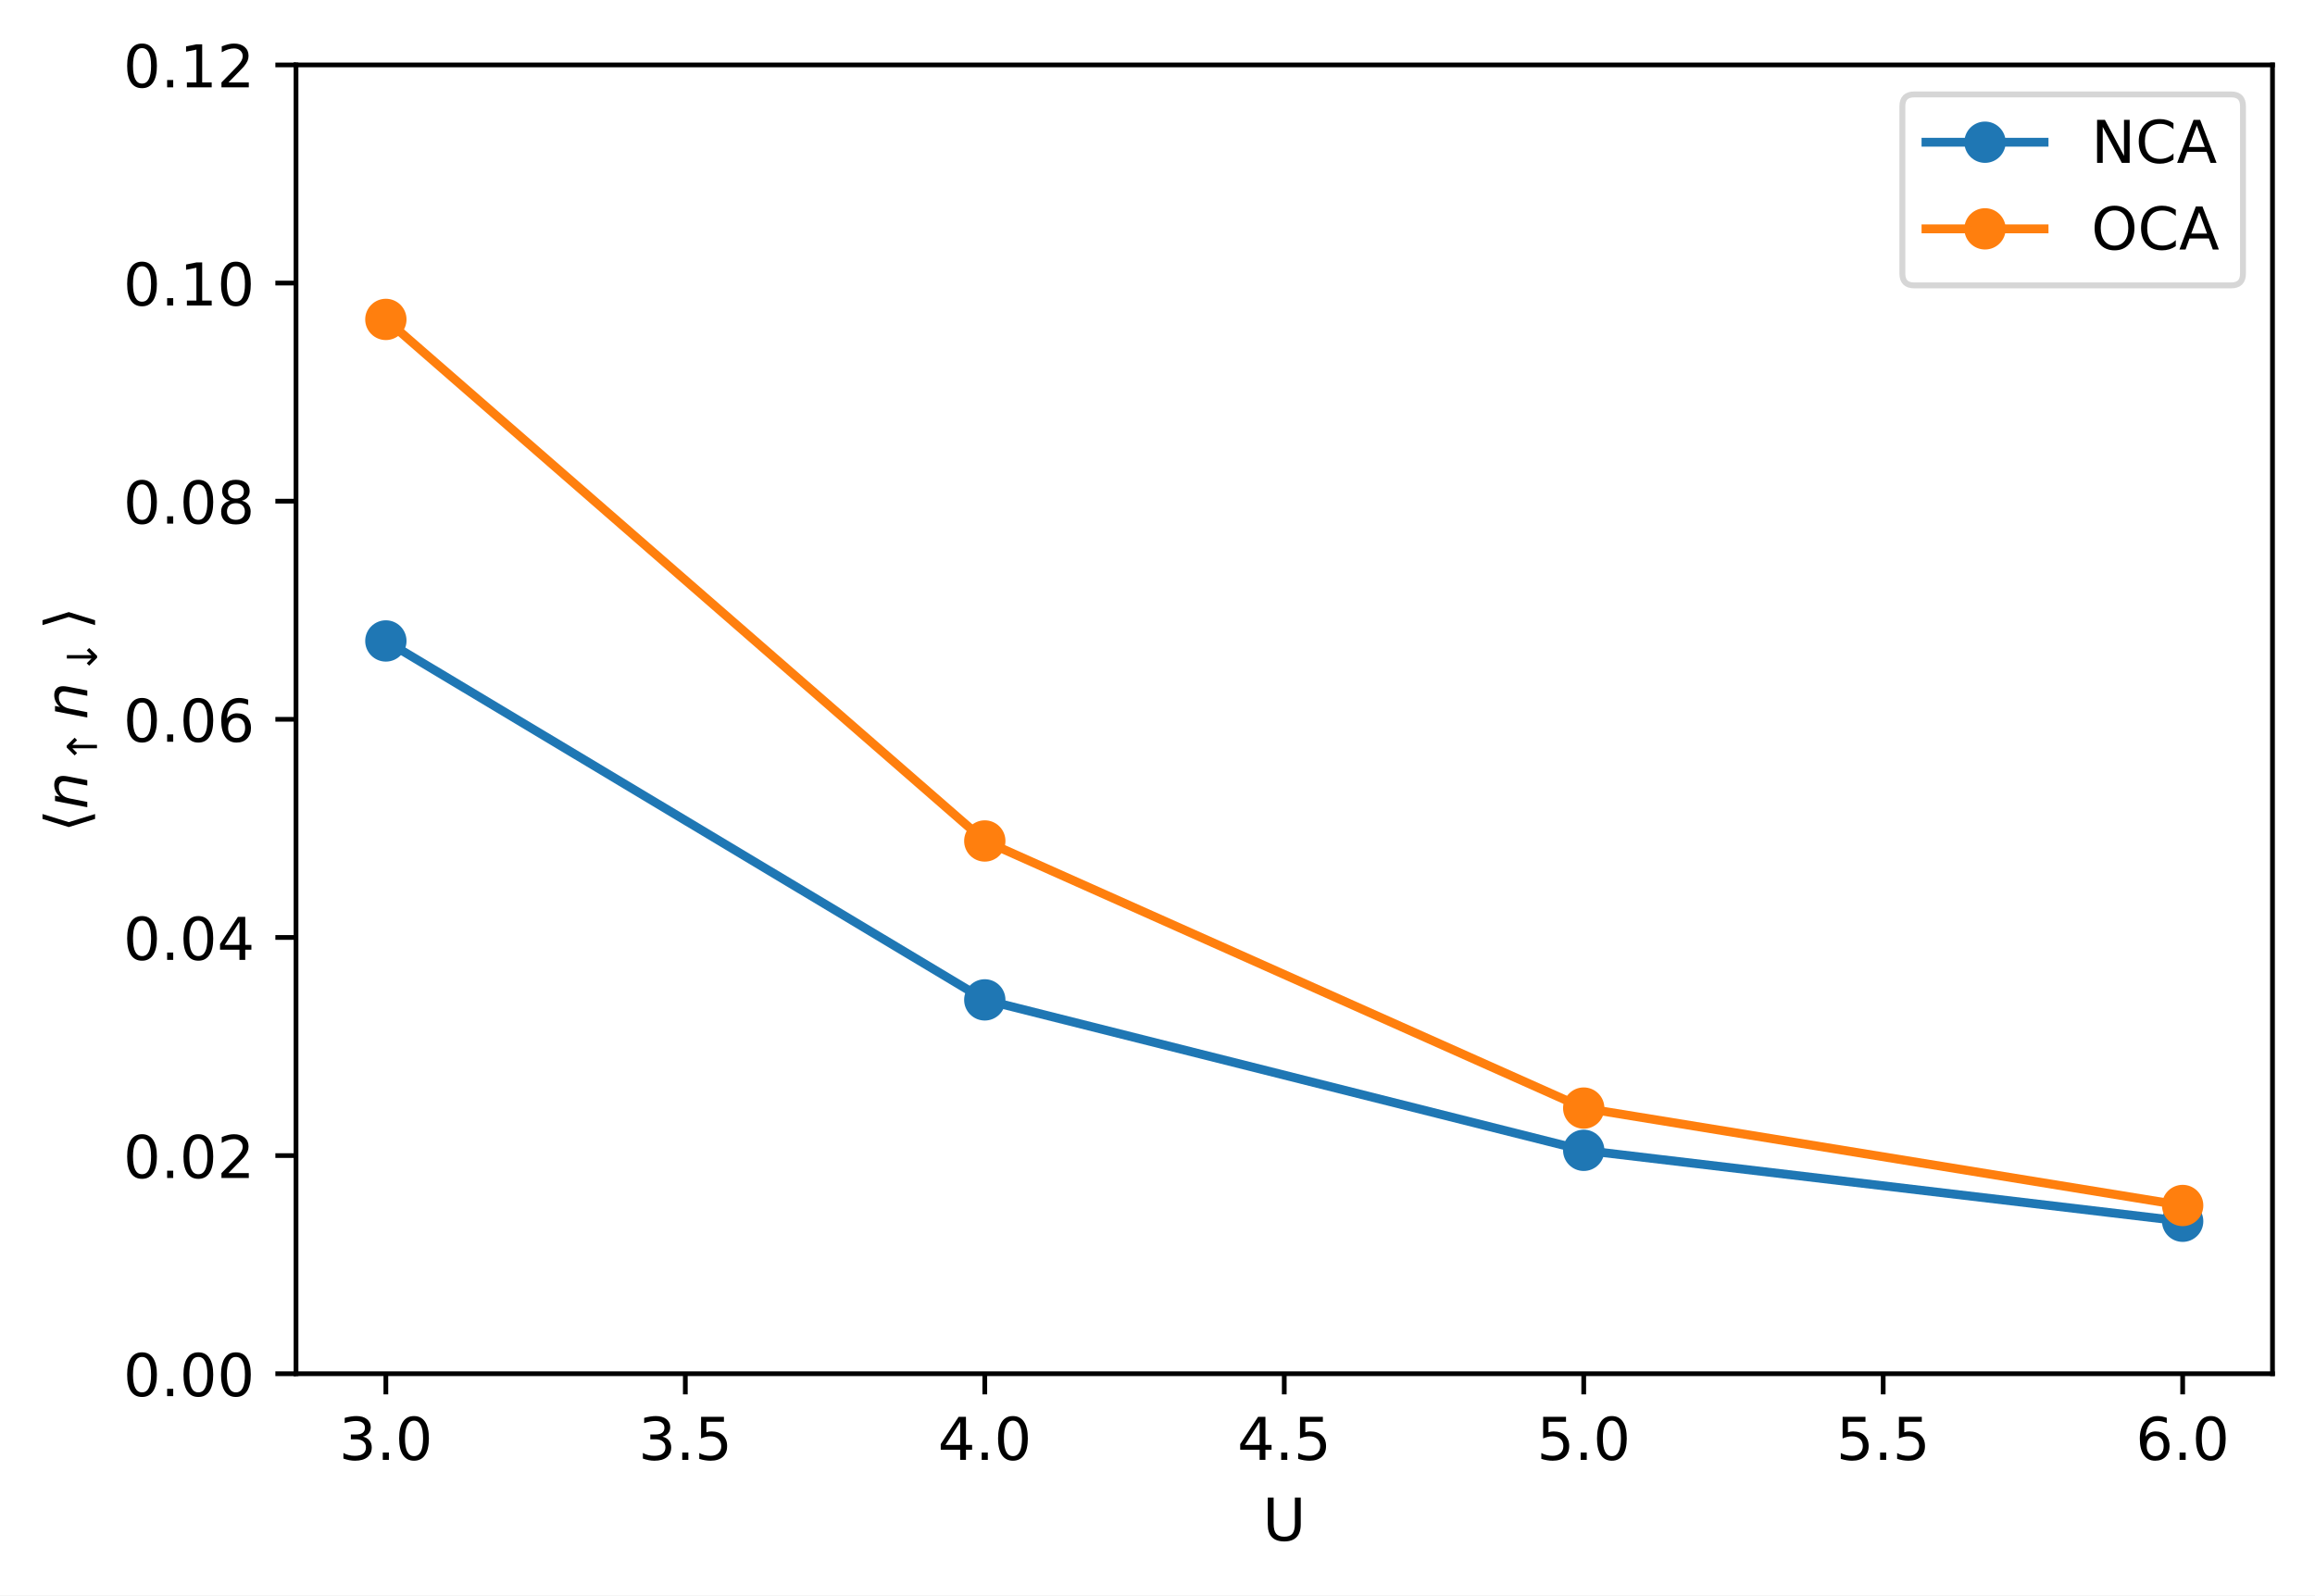
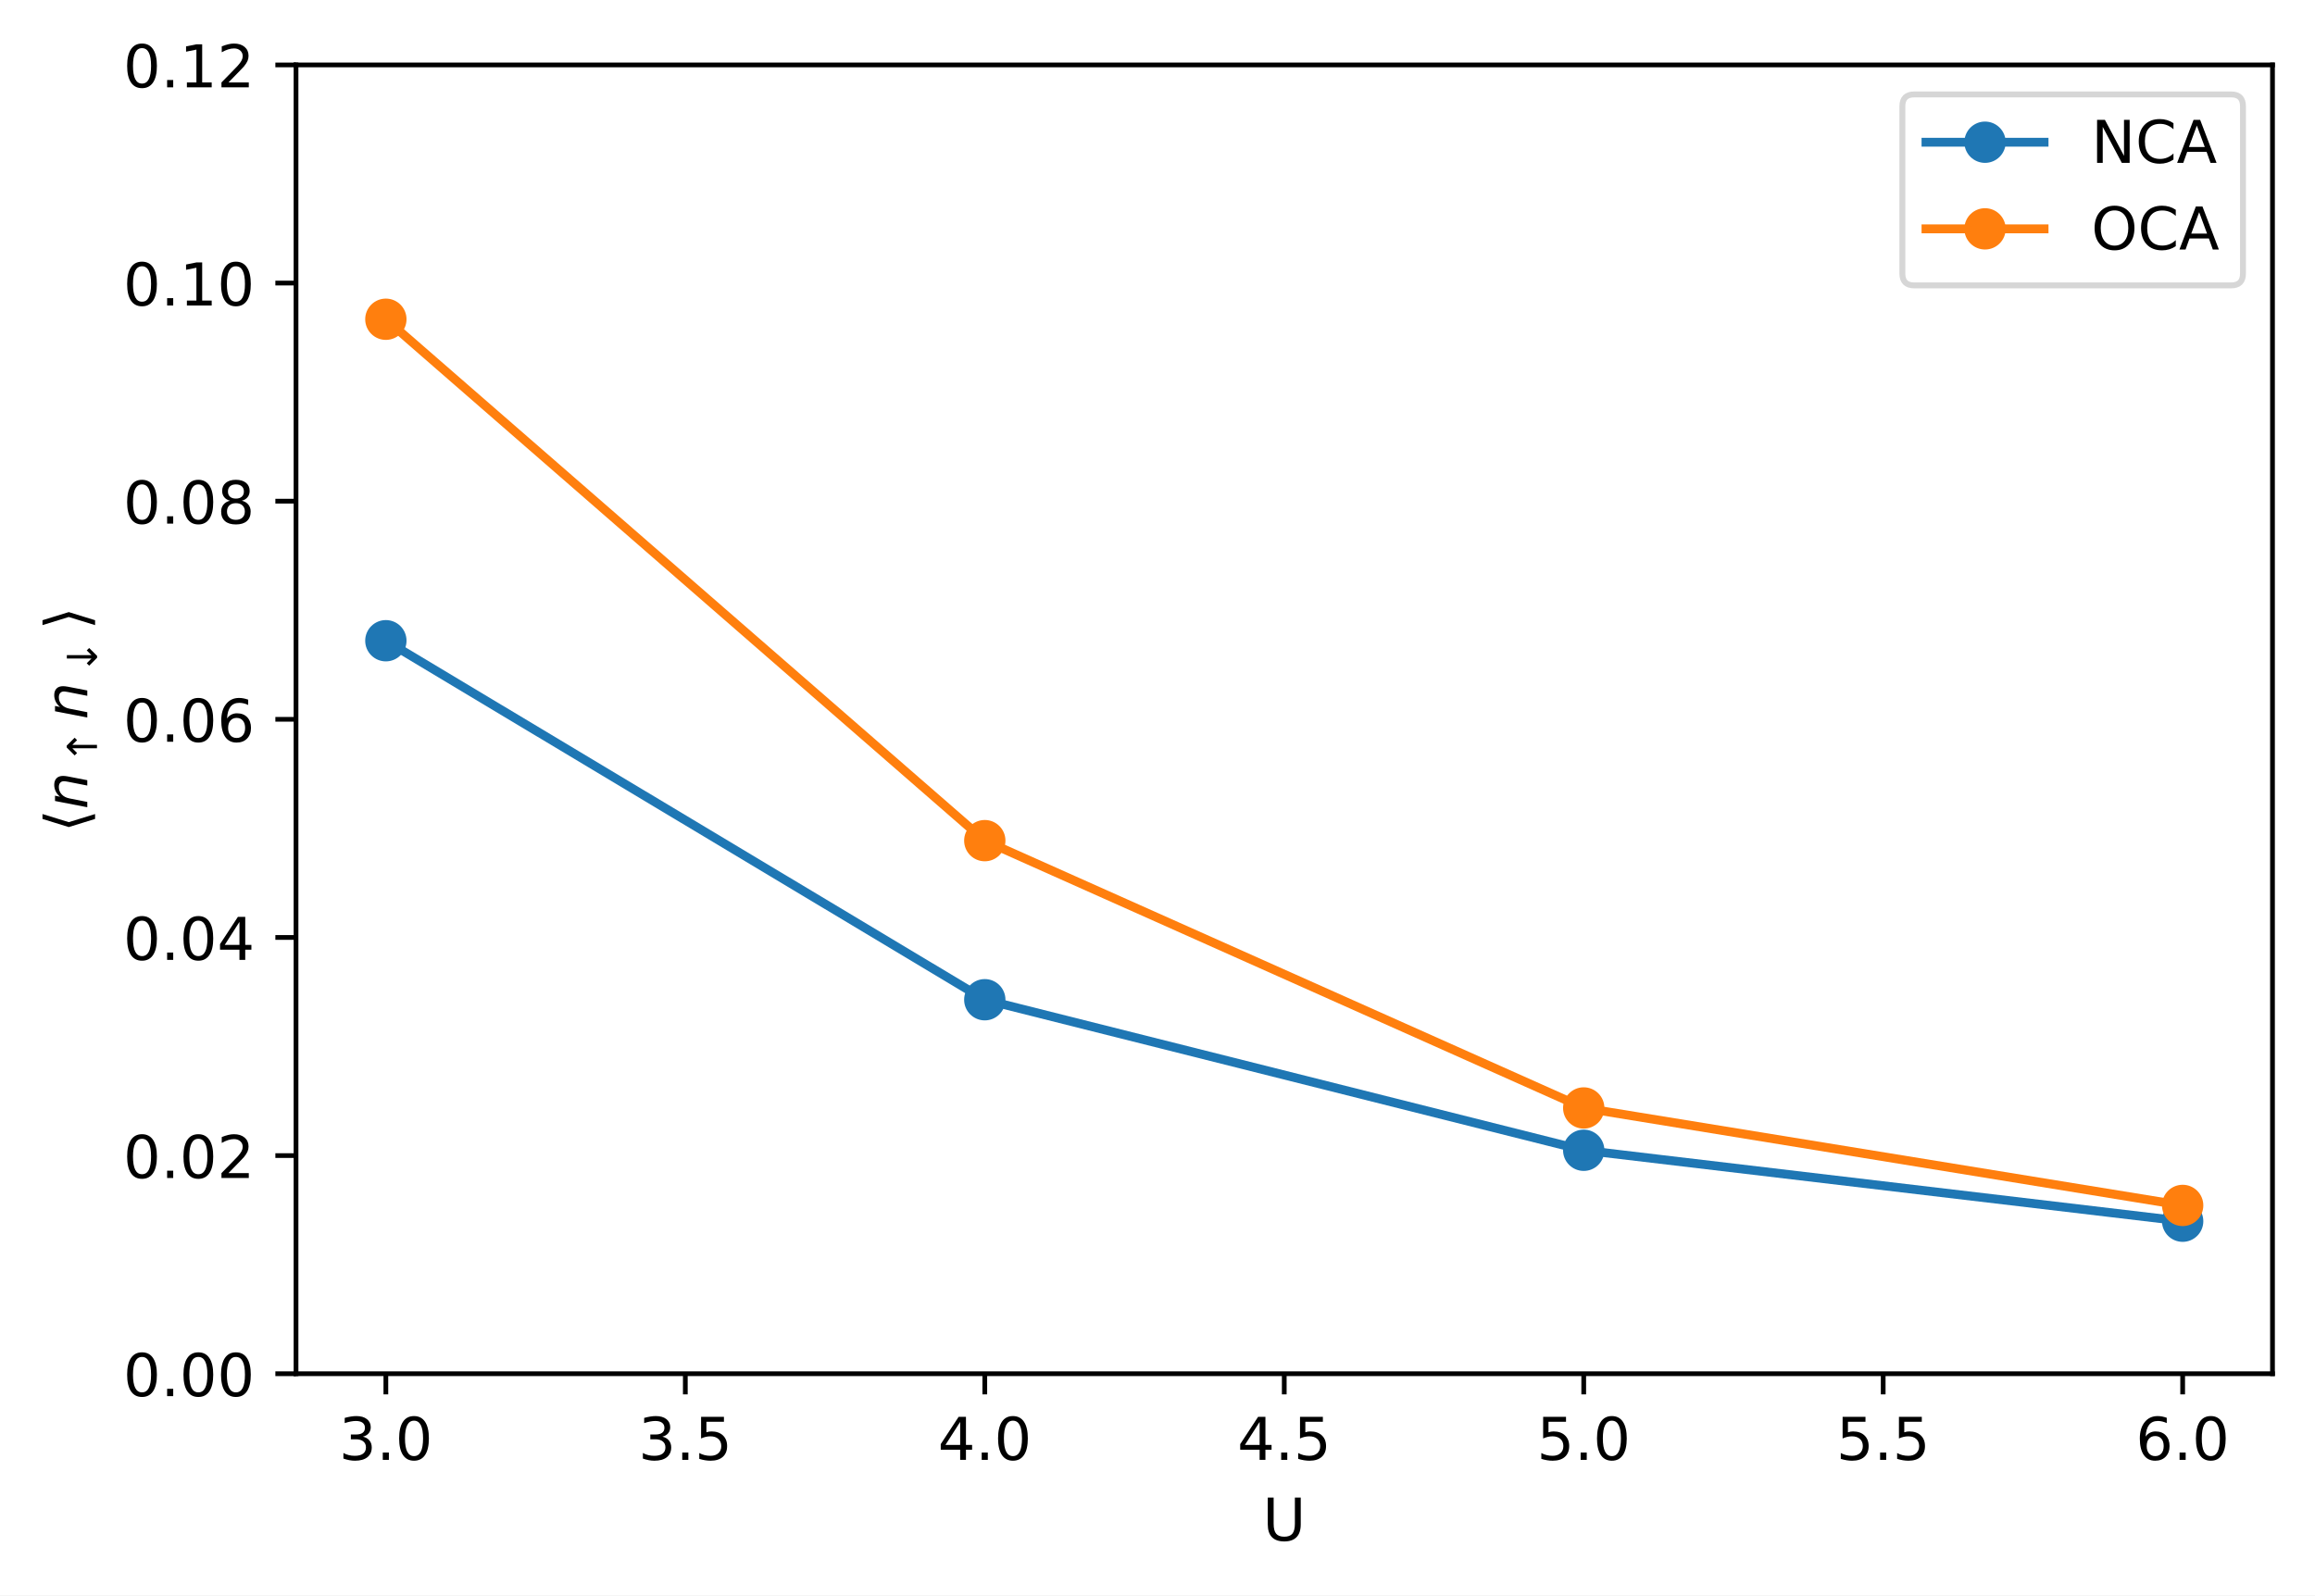
<svg xmlns="http://www.w3.org/2000/svg" xmlns:xlink="http://www.w3.org/1999/xlink" width="392.144pt" height="270.315pt" viewBox="0 0 392.144 270.315" version="1.1">
  <defs>
    <style type="text/css">*{stroke-linejoin: round; stroke-linecap: butt}</style>
  </defs>
  <g id="figure_1">
    <g id="patch_1">
      <path d="M 0 270.315  L 392.144 270.315  L 392.144 0  L 0 0  z " style="fill: #ffffff" />
    </g>
    <g id="axes_1">
      <g id="patch_2">
        <path d="M 50.144 232.759  L 384.944 232.759  L 384.944 10.999  L 50.144 10.999  z " style="fill: #ffffff" />
      </g>
      <g id="matplotlib.axis_1">
        <g id="xtick_1">
          <g id="line2d_1">
            <defs>
-               <path id="m802c9edb3d" d="M 0 0  L 0 3.5  " style="stroke: #000000; stroke-width: 0.8" />
-             </defs>
-             <g>
-               <use xlink:href="#m802c9edb3d" x="65.362" y="232.759" style="stroke: #000000; stroke-width: 0.8" />
+               <path id="m0ae6c198d5" d="M 0 0  L 0 3.5  " style="stroke: #000000; stroke-width: 0.8" />
+             </defs>
+             <g>
+               <use xlink:href="#m0ae6c198d5" x="65.362" y="232.759" style="stroke: #000000; stroke-width: 0.8" />
            </g>
          </g>
          <g id="text_1">
            <g transform="translate(57.41037 247.3577) scale(0.1 -0.1)">
              <defs>
                <path id="DejaVuSans-33" d="M 2597 2516  Q 3050 2419 3304 2112  Q 3559 1806 3559 1356  Q 3559 666 3084 287  Q 2609 -91 1734 -91  Q 1441 -91 1130 -33  Q 819 25 488 141  L 488 750  Q 750 597 1062 519  Q 1375 441 1716 441  Q 2309 441 2620 675  Q 2931 909 2931 1356  Q 2931 1769 2642 2001  Q 2353 2234 1838 2234  L 1294 2234  L 1294 2753  L 1863 2753  Q 2328 2753 2575 2939  Q 2822 3125 2822 3475  Q 2822 3834 2567 4026  Q 2313 4219 1838 4219  Q 1578 4219 1281 4162  Q 984 4106 628 3988  L 628 4550  Q 988 4650 1302 4700  Q 1616 4750 1894 4750  Q 2613 4750 3031 4423  Q 3450 4097 3450 3541  Q 3450 3153 3228 2886  Q 3006 2619 2597 2516  z " transform="scale(0.015625)" />
                <path id="DejaVuSans-2e" d="M 684 794  L 1344 794  L 1344 0  L 684 0  L 684 794  z " transform="scale(0.015625)" />
                <path id="DejaVuSans-30" d="M 2034 4250  Q 1547 4250 1301 3770  Q 1056 3291 1056 2328  Q 1056 1369 1301 889  Q 1547 409 2034 409  Q 2525 409 2770 889  Q 3016 1369 3016 2328  Q 3016 3291 2770 3770  Q 2525 4250 2034 4250  z M 2034 4750  Q 2819 4750 3233 4129  Q 3647 3509 3647 2328  Q 3647 1150 3233 529  Q 2819 -91 2034 -91  Q 1250 -91 836 529  Q 422 1150 422 2328  Q 422 3509 836 4129  Q 1250 4750 2034 4750  z " transform="scale(0.015625)" />
              </defs>
              <use xlink:href="#DejaVuSans-33" />
              <use xlink:href="#DejaVuSans-2e" transform="translate(63.62305 0)" />
              <use xlink:href="#DejaVuSans-30" transform="translate(95.41016 0)" />
            </g>
          </g>
        </g>
        <g id="xtick_2">
          <g id="line2d_2">
            <g>
-               <use xlink:href="#m802c9edb3d" x="116.089" y="232.759" style="stroke: #000000; stroke-width: 0.8" />
+               <use xlink:href="#m0ae6c198d5" x="116.089" y="232.759" style="stroke: #000000; stroke-width: 0.8" />
            </g>
          </g>
          <g id="text_2">
            <g transform="translate(108.1376 247.3577) scale(0.1 -0.1)">
              <defs>
                <path id="DejaVuSans-35" d="M 691 4666  L 3169 4666  L 3169 4134  L 1269 4134  L 1269 2991  Q 1406 3038 1543 3061  Q 1681 3084 1819 3084  Q 2600 3084 3056 2656  Q 3513 2228 3513 1497  Q 3513 744 3044 326  Q 2575 -91 1722 -91  Q 1428 -91 1123 -41  Q 819 9 494 109  L 494 744  Q 775 591 1075 516  Q 1375 441 1709 441  Q 2250 441 2565 725  Q 2881 1009 2881 1497  Q 2881 1984 2565 2268  Q 2250 2553 1709 2553  Q 1456 2553 1204 2497  Q 953 2441 691 2322  L 691 4666  z " transform="scale(0.015625)" />
              </defs>
              <use xlink:href="#DejaVuSans-33" />
              <use xlink:href="#DejaVuSans-2e" transform="translate(63.62305 0)" />
              <use xlink:href="#DejaVuSans-35" transform="translate(95.41016 0)" />
            </g>
          </g>
        </g>
        <g id="xtick_3">
          <g id="line2d_3">
            <g>
-               <use xlink:href="#m802c9edb3d" x="166.816" y="232.759" style="stroke: #000000; stroke-width: 0.8" />
+               <use xlink:href="#m0ae6c198d5" x="166.816" y="232.759" style="stroke: #000000; stroke-width: 0.8" />
            </g>
          </g>
          <g id="text_3">
            <g transform="translate(158.8649 247.3577) scale(0.1 -0.1)">
              <defs>
                <path id="DejaVuSans-34" d="M 2419 4116  L 825 1625  L 2419 1625  L 2419 4116  z M 2253 4666  L 3047 4666  L 3047 1625  L 3713 1625  L 3713 1100  L 3047 1100  L 3047 0  L 2419 0  L 2419 1100  L 313 1100  L 313 1709  L 2253 4666  z " transform="scale(0.015625)" />
              </defs>
              <use xlink:href="#DejaVuSans-34" />
              <use xlink:href="#DejaVuSans-2e" transform="translate(63.62305 0)" />
              <use xlink:href="#DejaVuSans-30" transform="translate(95.41016 0)" />
            </g>
          </g>
        </g>
        <g id="xtick_4">
          <g id="line2d_4">
            <g>
-               <use xlink:href="#m802c9edb3d" x="217.544" y="232.759" style="stroke: #000000; stroke-width: 0.8" />
+               <use xlink:href="#m0ae6c198d5" x="217.544" y="232.759" style="stroke: #000000; stroke-width: 0.8" />
            </g>
          </g>
          <g id="text_4">
            <g transform="translate(209.5922 247.3577) scale(0.1 -0.1)">
              <use xlink:href="#DejaVuSans-34" />
              <use xlink:href="#DejaVuSans-2e" transform="translate(63.62305 0)" />
              <use xlink:href="#DejaVuSans-35" transform="translate(95.41016 0)" />
            </g>
          </g>
        </g>
        <g id="xtick_5">
          <g id="line2d_5">
            <g>
-               <use xlink:href="#m802c9edb3d" x="268.271" y="232.759" style="stroke: #000000; stroke-width: 0.8" />
+               <use xlink:href="#m0ae6c198d5" x="268.271" y="232.759" style="stroke: #000000; stroke-width: 0.8" />
            </g>
          </g>
          <g id="text_5">
            <g transform="translate(260.3195 247.3577) scale(0.1 -0.1)">
              <use xlink:href="#DejaVuSans-35" />
              <use xlink:href="#DejaVuSans-2e" transform="translate(63.62305 0)" />
              <use xlink:href="#DejaVuSans-30" transform="translate(95.41016 0)" />
            </g>
          </g>
        </g>
        <g id="xtick_6">
          <g id="line2d_6">
            <g>
-               <use xlink:href="#m802c9edb3d" x="318.998" y="232.759" style="stroke: #000000; stroke-width: 0.8" />
+               <use xlink:href="#m0ae6c198d5" x="318.998" y="232.759" style="stroke: #000000; stroke-width: 0.8" />
            </g>
          </g>
          <g id="text_6">
            <g transform="translate(311.0467 247.3577) scale(0.1 -0.1)">
              <use xlink:href="#DejaVuSans-35" />
              <use xlink:href="#DejaVuSans-2e" transform="translate(63.62305 0)" />
              <use xlink:href="#DejaVuSans-35" transform="translate(95.41016 0)" />
            </g>
          </g>
        </g>
        <g id="xtick_7">
          <g id="line2d_7">
            <g>
-               <use xlink:href="#m802c9edb3d" x="369.726" y="232.759" style="stroke: #000000; stroke-width: 0.8" />
+               <use xlink:href="#m0ae6c198d5" x="369.726" y="232.759" style="stroke: #000000; stroke-width: 0.8" />
            </g>
          </g>
          <g id="text_7">
            <g transform="translate(361.774 247.3577) scale(0.1 -0.1)">
              <defs>
                <path id="DejaVuSans-36" d="M 2113 2584  Q 1688 2584 1439 2293  Q 1191 2003 1191 1497  Q 1191 994 1439 701  Q 1688 409 2113 409  Q 2538 409 2786 701  Q 3034 994 3034 1497  Q 3034 2003 2786 2293  Q 2538 2584 2113 2584  z M 3366 4563  L 3366 3988  Q 3128 4100 2886 4159  Q 2644 4219 2406 4219  Q 1781 4219 1451 3797  Q 1122 3375 1075 2522  Q 1259 2794 1537 2939  Q 1816 3084 2150 3084  Q 2853 3084 3261 2657  Q 3669 2231 3669 1497  Q 3669 778 3244 343  Q 2819 -91 2113 -91  Q 1303 -91 875 529  Q 447 1150 447 2328  Q 447 3434 972 4092  Q 1497 4750 2381 4750  Q 2619 4750 2861 4703  Q 3103 4656 3366 4563  z " transform="scale(0.015625)" />
              </defs>
              <use xlink:href="#DejaVuSans-36" />
              <use xlink:href="#DejaVuSans-2e" transform="translate(63.62305 0)" />
              <use xlink:href="#DejaVuSans-30" transform="translate(95.41016 0)" />
            </g>
          </g>
        </g>
        <g id="text_8">
          <g transform="translate(213.8844 261.0358) scale(0.1 -0.1)">
            <defs>
              <path id="DejaVuSans-55" d="M 556 4666  L 1191 4666  L 1191 1831  Q 1191 1081 1462 751  Q 1734 422 2344 422  Q 2950 422 3222 751  Q 3494 1081 3494 1831  L 3494 4666  L 4128 4666  L 4128 1753  Q 4128 841 3676 375  Q 3225 -91 2344 -91  Q 1459 -91 1007 375  Q 556 841 556 1753  L 556 4666  z " transform="scale(0.015625)" />
            </defs>
            <use xlink:href="#DejaVuSans-55" />
          </g>
        </g>
      </g>
      <g id="matplotlib.axis_2">
        <g id="ytick_1">
          <g id="line2d_8">
            <defs>
-               <path id="mbb4bd66744" d="M 0 0  L -3.5 0  " style="stroke: #000000; stroke-width: 0.8" />
-             </defs>
-             <g>
-               <use xlink:href="#mbb4bd66744" x="50.144" y="232.759" style="stroke: #000000; stroke-width: 0.8" />
+               <path id="md53e56c2f0" d="M 0 0  L -3.5 0  " style="stroke: #000000; stroke-width: 0.8" />
+             </defs>
+             <g>
+               <use xlink:href="#md53e56c2f0" x="50.144" y="232.759" style="stroke: #000000; stroke-width: 0.8" />
            </g>
          </g>
          <g id="text_9">
            <g transform="translate(20.87813 236.5584) scale(0.1 -0.1)">
              <use xlink:href="#DejaVuSans-30" />
              <use xlink:href="#DejaVuSans-2e" transform="translate(63.62305 0)" />
              <use xlink:href="#DejaVuSans-30" transform="translate(95.41016 0)" />
              <use xlink:href="#DejaVuSans-30" transform="translate(159.0332 0)" />
            </g>
          </g>
        </g>
        <g id="ytick_2">
          <g id="line2d_9">
            <g>
-               <use xlink:href="#mbb4bd66744" x="50.144" y="195.799" style="stroke: #000000; stroke-width: 0.8" />
+               <use xlink:href="#md53e56c2f0" x="50.144" y="195.799" style="stroke: #000000; stroke-width: 0.8" />
            </g>
          </g>
          <g id="text_10">
            <g transform="translate(20.87813 199.5984) scale(0.1 -0.1)">
              <defs>
                <path id="DejaVuSans-32" d="M 1228 531  L 3431 531  L 3431 0  L 469 0  L 469 531  Q 828 903 1448 1529  Q 2069 2156 2228 2338  Q 2531 2678 2651 2914  Q 2772 3150 2772 3378  Q 2772 3750 2511 3984  Q 2250 4219 1831 4219  Q 1534 4219 1204 4116  Q 875 4013 500 3803  L 500 4441  Q 881 4594 1212 4672  Q 1544 4750 1819 4750  Q 2544 4750 2975 4387  Q 3406 4025 3406 3419  Q 3406 3131 3298 2873  Q 3191 2616 2906 2266  Q 2828 2175 2409 1742  Q 1991 1309 1228 531  z " transform="scale(0.015625)" />
              </defs>
              <use xlink:href="#DejaVuSans-30" />
              <use xlink:href="#DejaVuSans-2e" transform="translate(63.62305 0)" />
              <use xlink:href="#DejaVuSans-30" transform="translate(95.41016 0)" />
              <use xlink:href="#DejaVuSans-32" transform="translate(159.0332 0)" />
            </g>
          </g>
        </g>
        <g id="ytick_3">
          <g id="line2d_10">
            <g>
-               <use xlink:href="#mbb4bd66744" x="50.144" y="158.839" style="stroke: #000000; stroke-width: 0.8" />
+               <use xlink:href="#md53e56c2f0" x="50.144" y="158.839" style="stroke: #000000; stroke-width: 0.8" />
            </g>
          </g>
          <g id="text_11">
            <g transform="translate(20.87813 162.6384) scale(0.1 -0.1)">
              <use xlink:href="#DejaVuSans-30" />
              <use xlink:href="#DejaVuSans-2e" transform="translate(63.62305 0)" />
              <use xlink:href="#DejaVuSans-30" transform="translate(95.41016 0)" />
              <use xlink:href="#DejaVuSans-34" transform="translate(159.0332 0)" />
            </g>
          </g>
        </g>
        <g id="ytick_4">
          <g id="line2d_11">
            <g>
-               <use xlink:href="#mbb4bd66744" x="50.144" y="121.879" style="stroke: #000000; stroke-width: 0.8" />
+               <use xlink:href="#md53e56c2f0" x="50.144" y="121.879" style="stroke: #000000; stroke-width: 0.8" />
            </g>
          </g>
          <g id="text_12">
            <g transform="translate(20.87813 125.6784) scale(0.1 -0.1)">
              <use xlink:href="#DejaVuSans-30" />
              <use xlink:href="#DejaVuSans-2e" transform="translate(63.62305 0)" />
              <use xlink:href="#DejaVuSans-30" transform="translate(95.41016 0)" />
              <use xlink:href="#DejaVuSans-36" transform="translate(159.0332 0)" />
            </g>
          </g>
        </g>
        <g id="ytick_5">
          <g id="line2d_12">
            <g>
-               <use xlink:href="#mbb4bd66744" x="50.144" y="84.919" style="stroke: #000000; stroke-width: 0.8" />
+               <use xlink:href="#md53e56c2f0" x="50.144" y="84.919" style="stroke: #000000; stroke-width: 0.8" />
            </g>
          </g>
          <g id="text_13">
            <g transform="translate(20.87813 88.71844) scale(0.1 -0.1)">
              <defs>
                <path id="DejaVuSans-38" d="M 2034 2216  Q 1584 2216 1326 1975  Q 1069 1734 1069 1313  Q 1069 891 1326 650  Q 1584 409 2034 409  Q 2484 409 2743 651  Q 3003 894 3003 1313  Q 3003 1734 2745 1975  Q 2488 2216 2034 2216  z M 1403 2484  Q 997 2584 770 2862  Q 544 3141 544 3541  Q 544 4100 942 4425  Q 1341 4750 2034 4750  Q 2731 4750 3128 4425  Q 3525 4100 3525 3541  Q 3525 3141 3298 2862  Q 3072 2584 2669 2484  Q 3125 2378 3379 2068  Q 3634 1759 3634 1313  Q 3634 634 3220 271  Q 2806 -91 2034 -91  Q 1263 -91 848 271  Q 434 634 434 1313  Q 434 1759 690 2068  Q 947 2378 1403 2484  z M 1172 3481  Q 1172 3119 1398 2916  Q 1625 2713 2034 2713  Q 2441 2713 2670 2916  Q 2900 3119 2900 3481  Q 2900 3844 2670 4047  Q 2441 4250 2034 4250  Q 1625 4250 1398 4047  Q 1172 3844 1172 3481  z " transform="scale(0.015625)" />
              </defs>
              <use xlink:href="#DejaVuSans-30" />
              <use xlink:href="#DejaVuSans-2e" transform="translate(63.62305 0)" />
              <use xlink:href="#DejaVuSans-30" transform="translate(95.41016 0)" />
              <use xlink:href="#DejaVuSans-38" transform="translate(159.0332 0)" />
            </g>
          </g>
        </g>
        <g id="ytick_6">
          <g id="line2d_13">
            <g>
-               <use xlink:href="#mbb4bd66744" x="50.144" y="47.959" style="stroke: #000000; stroke-width: 0.8" />
+               <use xlink:href="#md53e56c2f0" x="50.144" y="47.959" style="stroke: #000000; stroke-width: 0.8" />
            </g>
          </g>
          <g id="text_14">
            <g transform="translate(20.87813 51.75844) scale(0.1 -0.1)">
              <defs>
                <path id="DejaVuSans-31" d="M 794 531  L 1825 531  L 1825 4091  L 703 3866  L 703 4441  L 1819 4666  L 2450 4666  L 2450 531  L 3481 531  L 3481 0  L 794 0  L 794 531  z " transform="scale(0.015625)" />
              </defs>
              <use xlink:href="#DejaVuSans-30" />
              <use xlink:href="#DejaVuSans-2e" transform="translate(63.62305 0)" />
              <use xlink:href="#DejaVuSans-31" transform="translate(95.41016 0)" />
              <use xlink:href="#DejaVuSans-30" transform="translate(159.0332 0)" />
            </g>
          </g>
        </g>
        <g id="ytick_7">
          <g id="line2d_14">
            <g>
-               <use xlink:href="#mbb4bd66744" x="50.144" y="10.999" style="stroke: #000000; stroke-width: 0.8" />
+               <use xlink:href="#md53e56c2f0" x="50.144" y="10.999" style="stroke: #000000; stroke-width: 0.8" />
            </g>
          </g>
          <g id="text_15">
            <g transform="translate(20.87813 14.79844) scale(0.1 -0.1)">
              <use xlink:href="#DejaVuSans-30" />
              <use xlink:href="#DejaVuSans-2e" transform="translate(63.62305 0)" />
              <use xlink:href="#DejaVuSans-31" transform="translate(95.41016 0)" />
              <use xlink:href="#DejaVuSans-32" transform="translate(159.0332 0)" />
            </g>
          </g>
        </g>
        <g id="text_16">
          <g transform="translate(14.79844 141.0292) rotate(-90) scale(0.1 -0.1)">
            <defs>
              <path id="DejaVuSans-27e8" d="M 572 2006  L 1453 4856  L 1984 4856  L 1103 2006  L 1984 -844  L 1453 -844  L 572 2006  z " transform="scale(0.015625)" />
              <path id="DejaVuSans-Oblique-6e" d="M 3566 2113  L 3156 0  L 2578 0  L 2988 2091  Q 3016 2238 3031 2350  Q 3047 2463 3047 2528  Q 3047 2791 2881 2937  Q 2716 3084 2419 3084  Q 1956 3084 1622 2776  Q 1288 2469 1184 1941  L 800 0  L 225 0  L 903 3500  L 1478 3500  L 1363 2950  Q 1603 3253 1940 3418  Q 2278 3584 2650 3584  Q 3113 3584 3367 3334  Q 3622 3084 3622 2631  Q 3622 2519 3608 2391  Q 3594 2263 3566 2113  z " transform="scale(0.015625)" />
              <path id="DejaVuSans-2191" d="M 2541 4688  L 2822 4688  L 4047 3456  L 3672 3081  L 2947 3813  L 2947 0  L 2416 0  L 2416 3813  L 1684 3081  L 1309 3456  L 2541 4688  z " transform="scale(0.015625)" />
              <path id="DejaVuSans-2193" d="M 2822 -22  L 2541 -22  L 1309 1209  L 1684 1584  L 2416 853  L 2416 4666  L 2947 4666  L 2947 853  L 3672 1584  L 4047 1209  L 2822 -22  z " transform="scale(0.015625)" />
              <path id="DejaVuSans-27e9" d="M 1925 2006  L 1044 -844  L 513 -844  L 1394 2006  L 513 4856  L 1044 4856  L 1925 2006  z " transform="scale(0.015625)" />
            </defs>
            <use xlink:href="#DejaVuSans-27e8" transform="translate(0 0.125)" />
            <use xlink:href="#DejaVuSans-Oblique-6e" transform="translate(39.01367 0.125)" />
            <use xlink:href="#DejaVuSans-2191" transform="translate(116.0303 -16.28125) scale(0.7)" />
            <use xlink:href="#DejaVuSans-Oblique-6e" transform="translate(191.0547 0.125)" />
            <use xlink:href="#DejaVuSans-2193" transform="translate(268.0713 -16.28125) scale(0.7)" />
            <use xlink:href="#DejaVuSans-27e9" transform="translate(343.0957 0.125)" />
          </g>
        </g>
      </g>
      <g id="line2d_15">
-         <path d="M 65.362 108.601  L 166.816 169.418  L 268.271 194.907  L 369.726 206.925  " clip-path="url(#p1e73bd6e21)" style="fill: none; stroke: #1f77b4; stroke-width: 1.5; stroke-linecap: square" />
+         <path d="M 65.362 108.563  L 166.816 169.392  L 268.271 194.899  L 369.726 206.918  " clip-path="url(#p2e1d339a6b)" style="fill: none; stroke: #1f77b4; stroke-width: 1.5; stroke-linecap: square" />
        <defs>
-           <path id="m5ec4cb5270" d="M 0 3  C 0.796 3 1.559 2.684 2.121 2.121  C 2.684 1.559 3 0.796 3 0  C 3 -0.796 2.684 -1.559 2.121 -2.121  C 1.559 -2.684 0.796 -3 0 -3  C -0.796 -3 -1.559 -2.684 -2.121 -2.121  C -2.684 -1.559 -3 -0.796 -3 0  C -3 0.796 -2.684 1.559 -2.121 2.121  C -1.559 2.684 -0.796 3 0 3  z " style="stroke: #1f77b4" />
+           <path id="m59d0ad8787" d="M 0 3  C 0.796 3 1.559 2.684 2.121 2.121  C 2.684 1.559 3 0.796 3 0  C 3 -0.796 2.684 -1.559 2.121 -2.121  C 1.559 -2.684 0.796 -3 0 -3  C -0.796 -3 -1.559 -2.684 -2.121 -2.121  C -2.684 -1.559 -3 -0.796 -3 0  C -3 0.796 -2.684 1.559 -2.121 2.121  C -1.559 2.684 -0.796 3 0 3  z " style="stroke: #1f77b4" />
        </defs>
-         <g clip-path="url(#p1e73bd6e21)">
-           <use xlink:href="#m5ec4cb5270" x="65.362" y="108.601" style="fill: #1f77b4; stroke: #1f77b4" />
-           <use xlink:href="#m5ec4cb5270" x="166.816" y="169.418" style="fill: #1f77b4; stroke: #1f77b4" />
-           <use xlink:href="#m5ec4cb5270" x="268.271" y="194.907" style="fill: #1f77b4; stroke: #1f77b4" />
-           <use xlink:href="#m5ec4cb5270" x="369.726" y="206.925" style="fill: #1f77b4; stroke: #1f77b4" />
+         <g clip-path="url(#p2e1d339a6b)">
+           <use xlink:href="#m59d0ad8787" x="65.362" y="108.563" style="fill: #1f77b4; stroke: #1f77b4" />
+           <use xlink:href="#m59d0ad8787" x="166.816" y="169.392" style="fill: #1f77b4; stroke: #1f77b4" />
+           <use xlink:href="#m59d0ad8787" x="268.271" y="194.899" style="fill: #1f77b4; stroke: #1f77b4" />
+           <use xlink:href="#m59d0ad8787" x="369.726" y="206.918" style="fill: #1f77b4; stroke: #1f77b4" />
        </g>
      </g>
      <g id="line2d_16">
-         <path d="M 65.362 54.122  L 166.816 142.493  L 268.271 187.751  L 369.726 204.255  " clip-path="url(#p1e73bd6e21)" style="fill: none; stroke: #ff7f0e; stroke-width: 1.5; stroke-linecap: square" />
+         <path d="M 65.362 54.093  L 166.816 142.436  L 268.271 187.73  L 369.726 204.244  " clip-path="url(#p2e1d339a6b)" style="fill: none; stroke: #ff7f0e; stroke-width: 1.5; stroke-linecap: square" />
        <defs>
-           <path id="mfad4838c3f" d="M 0 3  C 0.796 3 1.559 2.684 2.121 2.121  C 2.684 1.559 3 0.796 3 0  C 3 -0.796 2.684 -1.559 2.121 -2.121  C 1.559 -2.684 0.796 -3 0 -3  C -0.796 -3 -1.559 -2.684 -2.121 -2.121  C -2.684 -1.559 -3 -0.796 -3 0  C -3 0.796 -2.684 1.559 -2.121 2.121  C -1.559 2.684 -0.796 3 0 3  z " style="stroke: #ff7f0e" />
+           <path id="mae935a86ec" d="M 0 3  C 0.796 3 1.559 2.684 2.121 2.121  C 2.684 1.559 3 0.796 3 0  C 3 -0.796 2.684 -1.559 2.121 -2.121  C 1.559 -2.684 0.796 -3 0 -3  C -0.796 -3 -1.559 -2.684 -2.121 -2.121  C -2.684 -1.559 -3 -0.796 -3 0  C -3 0.796 -2.684 1.559 -2.121 2.121  C -1.559 2.684 -0.796 3 0 3  z " style="stroke: #ff7f0e" />
        </defs>
-         <g clip-path="url(#p1e73bd6e21)">
-           <use xlink:href="#mfad4838c3f" x="65.362" y="54.122" style="fill: #ff7f0e; stroke: #ff7f0e" />
-           <use xlink:href="#mfad4838c3f" x="166.816" y="142.493" style="fill: #ff7f0e; stroke: #ff7f0e" />
-           <use xlink:href="#mfad4838c3f" x="268.271" y="187.751" style="fill: #ff7f0e; stroke: #ff7f0e" />
-           <use xlink:href="#mfad4838c3f" x="369.726" y="204.255" style="fill: #ff7f0e; stroke: #ff7f0e" />
+         <g clip-path="url(#p2e1d339a6b)">
+           <use xlink:href="#mae935a86ec" x="65.362" y="54.093" style="fill: #ff7f0e; stroke: #ff7f0e" />
+           <use xlink:href="#mae935a86ec" x="166.816" y="142.436" style="fill: #ff7f0e; stroke: #ff7f0e" />
+           <use xlink:href="#mae935a86ec" x="268.271" y="187.73" style="fill: #ff7f0e; stroke: #ff7f0e" />
+           <use xlink:href="#mae935a86ec" x="369.726" y="204.244" style="fill: #ff7f0e; stroke: #ff7f0e" />
        </g>
      </g>
      <g id="patch_3">
        <path d="M 50.144 232.759  L 50.144 10.999  " style="fill: none; stroke: #000000; stroke-width: 0.8; stroke-linejoin: miter; stroke-linecap: square" />
      </g>
      <g id="patch_4">
        <path d="M 384.944 232.759  L 384.944 10.999  " style="fill: none; stroke: #000000; stroke-width: 0.8; stroke-linejoin: miter; stroke-linecap: square" />
      </g>
      <g id="patch_5">
        <path d="M 50.144 232.759  L 384.944 232.759  " style="fill: none; stroke: #000000; stroke-width: 0.8; stroke-linejoin: miter; stroke-linecap: square" />
      </g>
      <g id="patch_6">
        <path d="M 50.144 10.999  L 384.944 10.999  " style="fill: none; stroke: #000000; stroke-width: 0.8; stroke-linejoin: miter; stroke-linecap: square" />
      </g>
      <g id="legend_1">
        <g id="patch_7">
          <path d="M 324.248 48.355  L 377.944 48.355  Q 379.944 48.355 379.944 46.355  L 379.944 17.999  Q 379.944 15.999 377.944 15.999  L 324.248 15.999  Q 322.248 15.999 322.248 17.999  L 322.248 46.355  Q 322.248 48.355 324.248 48.355  z " style="fill: #ffffff; opacity: 0.8; stroke: #cccccc; stroke-linejoin: miter" />
        </g>
        <g id="line2d_17">
          <path d="M 326.248 24.098  L 336.248 24.098  L 346.248 24.098  " style="fill: none; stroke: #1f77b4; stroke-width: 1.5; stroke-linecap: square" />
          <g>
-             <use xlink:href="#m5ec4cb5270" x="336.248" y="24.098" style="fill: #1f77b4; stroke: #1f77b4" />
+             <use xlink:href="#m59d0ad8787" x="336.248" y="24.098" style="fill: #1f77b4; stroke: #1f77b4" />
          </g>
        </g>
        <g id="text_17">
          <g transform="translate(354.2484 27.59766) scale(0.1 -0.1)">
            <defs>
              <path id="DejaVuSans-4e" d="M 628 4666  L 1478 4666  L 3547 763  L 3547 4666  L 4159 4666  L 4159 0  L 3309 0  L 1241 3903  L 1241 0  L 628 0  L 628 4666  z " transform="scale(0.015625)" />
              <path id="DejaVuSans-43" d="M 4122 4306  L 4122 3641  Q 3803 3938 3442 4084  Q 3081 4231 2675 4231  Q 1875 4231 1450 3742  Q 1025 3253 1025 2328  Q 1025 1406 1450 917  Q 1875 428 2675 428  Q 3081 428 3442 575  Q 3803 722 4122 1019  L 4122 359  Q 3791 134 3420 21  Q 3050 -91 2638 -91  Q 1578 -91 968 557  Q 359 1206 359 2328  Q 359 3453 968 4101  Q 1578 4750 2638 4750  Q 3056 4750 3426 4639  Q 3797 4528 4122 4306  z " transform="scale(0.015625)" />
              <path id="DejaVuSans-41" d="M 2188 4044  L 1331 1722  L 3047 1722  L 2188 4044  z M 1831 4666  L 2547 4666  L 4325 0  L 3669 0  L 3244 1197  L 1141 1197  L 716 0  L 50 0  L 1831 4666  z " transform="scale(0.015625)" />
            </defs>
            <use xlink:href="#DejaVuSans-4e" />
            <use xlink:href="#DejaVuSans-43" transform="translate(74.80469 0)" />
            <use xlink:href="#DejaVuSans-41" transform="translate(144.6289 0)" />
          </g>
        </g>
        <g id="line2d_18">
          <path d="M 326.248 38.776  L 336.248 38.776  L 346.248 38.776  " style="fill: none; stroke: #ff7f0e; stroke-width: 1.5; stroke-linecap: square" />
          <g>
-             <use xlink:href="#mfad4838c3f" x="336.248" y="38.776" style="fill: #ff7f0e; stroke: #ff7f0e" />
+             <use xlink:href="#mae935a86ec" x="336.248" y="38.776" style="fill: #ff7f0e; stroke: #ff7f0e" />
          </g>
        </g>
        <g id="text_18">
          <g transform="translate(354.2484 42.27578) scale(0.1 -0.1)">
            <defs>
              <path id="DejaVuSans-4f" d="M 2522 4238  Q 1834 4238 1429 3725  Q 1025 3213 1025 2328  Q 1025 1447 1429 934  Q 1834 422 2522 422  Q 3209 422 3611 934  Q 4013 1447 4013 2328  Q 4013 3213 3611 3725  Q 3209 4238 2522 4238  z M 2522 4750  Q 3503 4750 4090 4092  Q 4678 3434 4678 2328  Q 4678 1225 4090 567  Q 3503 -91 2522 -91  Q 1538 -91 948 565  Q 359 1222 359 2328  Q 359 3434 948 4092  Q 1538 4750 2522 4750  z " transform="scale(0.015625)" />
            </defs>
            <use xlink:href="#DejaVuSans-4f" />
            <use xlink:href="#DejaVuSans-43" transform="translate(78.71094 0)" />
            <use xlink:href="#DejaVuSans-41" transform="translate(148.5352 0)" />
          </g>
        </g>
      </g>
    </g>
  </g>
  <defs>
-     <clipPath id="p1e73bd6e21">
+     <clipPath id="p2e1d339a6b">
      <rect x="50.144" y="10.999" width="334.8" height="221.76" />
    </clipPath>
  </defs>
</svg>
